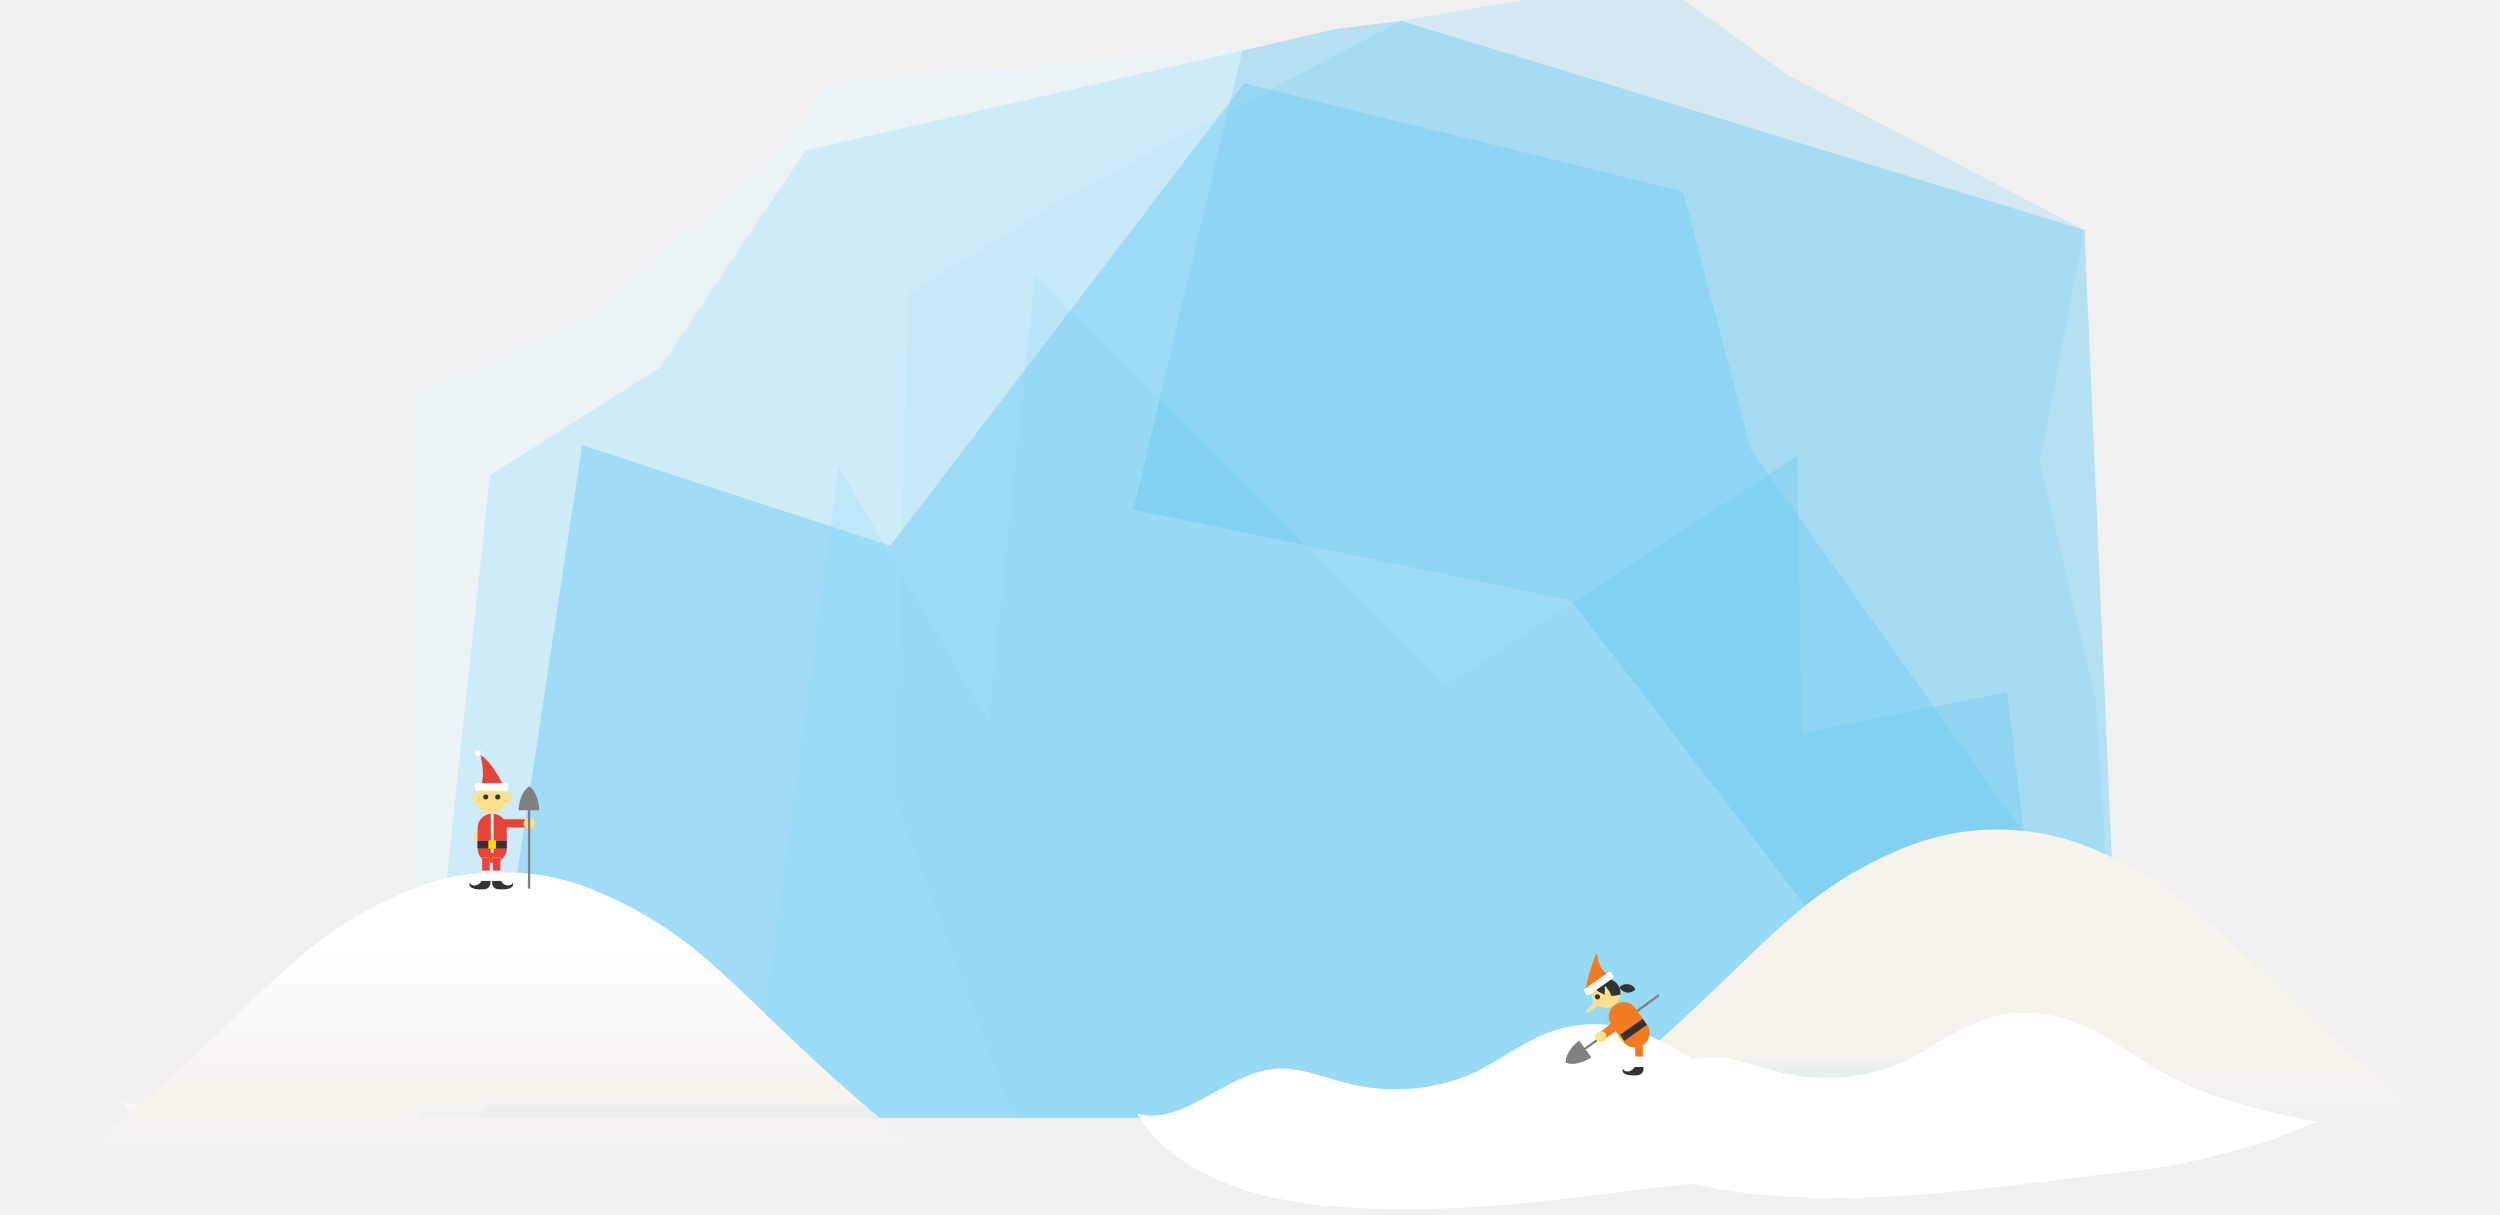
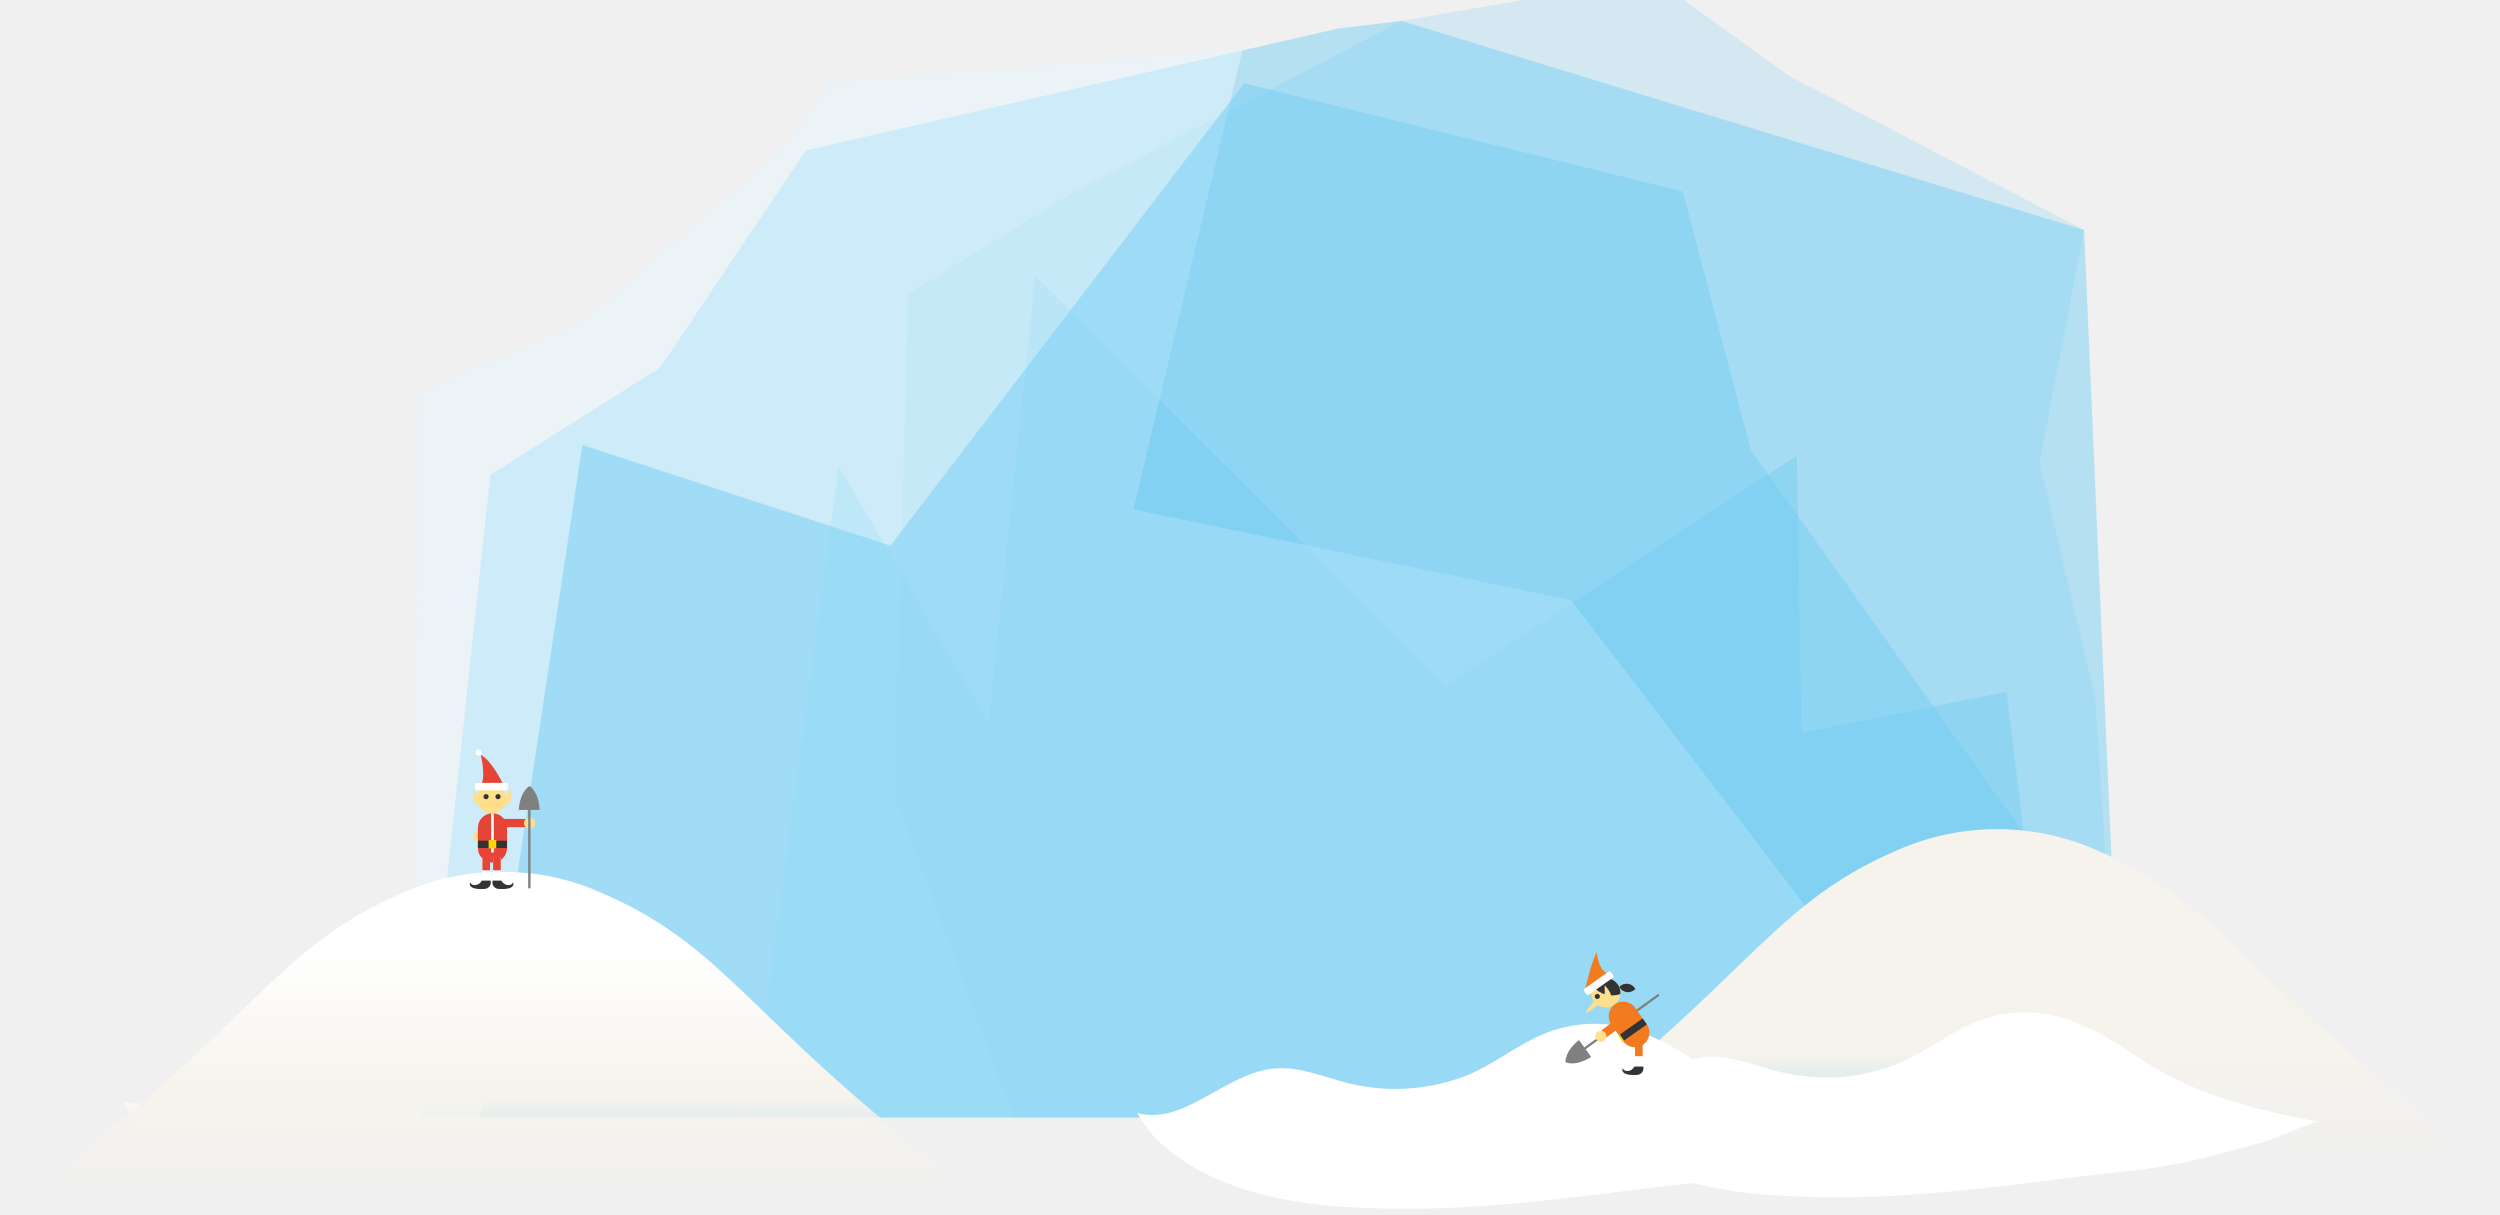
- <svg xmlns="http://www.w3.org/2000/svg" width="570" height="277" viewBox="0 0 570 277">
+ <svg xmlns="http://www.w3.org/2000/svg" width="375.9" height="182.6" viewBox="0 0 570 277">
  <defs>
    <linearGradient x1="50%" y1="30.791%" x2="50%" y2="77.705%" id="a">
      <stop stop-color="#FFF" offset="22%" />
      <stop stop-color="#FFF" stop-opacity=".67" offset="33%" />
      <stop stop-color="#FFF" stop-opacity="0" offset="79%" />
    </linearGradient>
    <linearGradient x1="50.002%" y1="16.722%" x2="50.002%" y2="96.204%" id="b">
      <stop stop-color="#FFF" offset="7%" />
      <stop stop-color="#F6F3EC" offset="62%" />
      <stop stop-color="#F6F3EC" stop-opacity="0" offset="100%" />
    </linearGradient>
    <linearGradient x1="50%" y1="16.722%" x2="50%" y2="96.216%" id="c">
      <stop stop-color="#F6F3EC" offset="7%" />
      <stop stop-color="#F6F3EC" offset="62%" />
      <stop stop-color="#F6F3EC" stop-opacity="0" offset="100%" />
    </linearGradient>
    <linearGradient x1="34474%" y1="24650%" x2="34474%" y2="26629%" id="d">
      <stop stop-color="#FFF" offset="22%" />
      <stop stop-color="#FFF" stop-opacity=".67" offset="33%" />
      <stop stop-color="#FFF" stop-opacity="0" offset="79%" />
    </linearGradient>
    <linearGradient x1="44298%" y1="24390%" x2="44298%" y2="26369%" id="e">
      <stop stop-color="#FFF" offset="22%" />
      <stop stop-color="#FFF" stop-opacity=".67" offset="33%" />
      <stop stop-color="#FFF" stop-opacity="0" offset="79%" />
    </linearGradient>
  </defs>
  <g fill="none" fill-rule="evenodd">
    <g opacity=".48">
      <path fill="#75CEF4" opacity=".5" d="M483.98 254.85l-6.15-95.32-12.7-54.17 10.12-52.89-67.32-35.18L383.96 0h-36.6L319.5 4.76l-74.72 39.08-37.67 23.18-3.23 114.28 27.19 73.55z" />
      <path fill="#00BFF0" opacity=".5" style="mix-blend-mode:multiply" d="M469.35 254.85l-11.77-97.06-46.76 9.34-1.08-63.22-80.01 52.41-93.74-93.38-10.6 101.77-34.18-58.26-19.97 148.4z" />
    </g>
    <path d="M198.9 255.8c-39.33-7.31-39.16-16.62-55.89-22.92a29.9 29.9 0 0 0-21.34 0c-7.1 2.67-12.64 7.77-19.77 10.3a44.8 44.8 0 0 1-25.41 1.37c-5.77-1.41-11.45-4-17.36-3.42-11.07 1.07-20.3 13-31.07 10.17 2.37 4.57 6.32 8.14 10.63 10.95 14.46 9.4 32.61 10.75 49.86 10.84 23.48.16 46-3.77 69-6.18 9.69-1 19.58-3.81 29-6.38 2-.53 12.07-4.79 12.35-4.73z" fill="url(#a)" />
    <path fill="#75CEF4" opacity=".48" d="M484.08 254.85l-8.83-202.38L319.5 4.76l-14.69 1.81L183.7 34.31l-33.22 49.53-38.76 24.48-15.69 146.53z" />
    <path fill="#E6F6FD" opacity=".5" d="M94.09 254.85l1.19-165.33 37.34-16.19 45.45-39.24 11.18-15.24 94.09-7.65-24.92 105 99.81 20.69 90.38 117.96z" />
    <path fill="#75CEF4" opacity=".5" d="M484.08 254.85L464.5 194.3l-65.28-91.74-15.5-58.89-100.07-24.69-80.69 105.47-70.24-22.95-23.21 153.35h19.91z" />
    <path d="M228.81 276.6c-57.3-40.82-60.72-59.69-91.88-73a53.34 53.34 0 0 0-22.53-4.7 53.34 53.34 0 0 0-22.53 4.7C60.72 216.91 57.3 235.78 0 276.6h228.81z" fill="url(#b)" />
    <circle fill="#FFDF8A" cx="109.12" cy="190.73" r="1.27" />
    <path d="M114.78 179.1s-2.73-5.7-5.22-6.88c0 0 1.31 5.34-.12 7l5.34-.12z" fill="#E64436" />
    <path d="M108.73 182.19a3.32 3.32 0 0 0 6.64 0 3.32 3.32 0 0 0-6.64 0z" fill="#FFDF8A" />
    <rect fill="#FFF" x="108.25" y="178.57" width="7.49" height="1.7" rx=".44" />
    <circle fill="#333" cx="113.48" cy="181.71" r=".59" />
    <circle fill="#333" cx="110.75" cy="181.71" r=".59" />
    <path fill="#E64436" d="M114.12 186.79h6.63v1.88h-6.63z" />
    <path d="M108.89 193.42a3.325 3.325 0 1 0 6.65 0v-4.59a3.325 3.325 0 1 0-6.65 0v4.59z" fill="#E64436" />
    <path fill="#FFF" d="M114.11 195.48v5.7h-1.74v-5.7" />
    <path fill="#E64436" d="M114.11 195.48v3.03h-1.74v-3.03" />
    <path d="M112.25 200.86h2c.67 1.31 2.41 1.31 2.65.36 0 0 .93 1.8-3.25 1.54a1.48 1.48 0 0 1-1.4-1.9z" fill="#333" />
    <path fill="#FFF" d="M109.92 195.48v5.7h1.74v-5.7" />
    <path fill="#E64436" d="M109.92 195.48v3.03h1.74v-3.03" />
    <path d="M111.78 200.86h-2c-.67 1.31-2.41 1.31-2.65.36 0 0-.93 1.8 3.25 1.54a1.48 1.48 0 0 0 1.4-1.9z" fill="#333" />
    <path d="M112.21 185.51v8.94" stroke="#FFF" stroke-width=".603" />
    <path fill="#333" d="M108.89 191.76h6.65v1.66h-6.65z" />
    <path fill="#FFD400" d="M111.34 191.6h1.74v1.9h-1.74z" />
    <circle fill="#FFF" cx="109.04" cy="171.66" r=".71" />
    <path d="M115.37 181.48l1.11-1.5s.63 3.88-1.5 3.4l.39-1.9zm-6.37 0l-1.11-1.5s-.63 3.88 1.5 3.4l-.39-1.9z" fill="#FFDF8A" />
    <circle fill="#FFDF8A" cx="120.67" cy="187.74" r="1.27" />
    <path d="M118.22 184.74s.05-3.88 2.45-5.46c0 0 2.11 1.23 2.29 5.46h-2.06v17.88h-.54v-17.88h-2.14z" fill="gray" />
    <path d="M569.79 266.83c-57.3-40.82-60.72-59.69-91.88-73a56.31 56.31 0 0 0-45.06 0c-31.16 13.28-34.57 32.16-91.88 73h228.82z" fill="url(#c)" />
    <path d="M430.16 258.4c-39.33-7.31-39.16-16.62-55.89-22.92a29.9 29.9 0 0 0-21.34 0c-7.1 2.67-12.64 7.77-19.77 10.3a44.8 44.8 0 0 1-25.41 1.37c-5.77-1.41-11.45-4-17.36-3.42-11.07 1.07-20.3 13-31.07 10.17 2.37 4.57 6.32 8.14 10.63 10.95 14.46 9.42 32.61 10.74 49.86 10.85 23.48.16 46-3.77 69-6.18 9.69-1 19.58-3.81 29-6.38 2-.56 12.07-4.8 12.35-4.74z" fill="url(#d)" />
    <path d="M528.4 255.8c-39.33-7.31-39.16-16.62-55.89-22.92a29.9 29.9 0 0 0-21.34 0c-7.1 2.67-12.64 7.77-19.77 10.3a44.8 44.8 0 0 1-25.4 1.36c-5.77-1.41-11.45-4-17.36-3.42-11.07 1.07-20.3 13-31.07 10.17 2.37 4.57 6.32 8.14 10.63 10.95 14.46 9.42 32.61 10.74 49.86 10.85 23.48.16 46-3.77 69-6.18 9.69-1 19.58-3.81 29-6.38 1.94-.53 12.06-4.79 12.34-4.73z" fill="url(#e)" />
    <g transform="translate(356 217)">
      <path d="M6.82 24.07S3.65 26.31.96 25.29c0 0-.24-2.44 3.08-5.06l1.21 1.67L22.12 9.66l.31.43L5.56 22.33l1.26 1.74z" fill="gray" />
      <path d="M5.35 9.09S6.73 2.66 8.08.25c0 0 .42 4.25 2.54 4.79L5.35 9.09z" fill="#F27B20" />
      <path d="M7.46 11.38a3.32 3.32 0 0 0 4.63.79 3.32 3.32 0 0 0 .79-4.63 3.32 3.32 0 0 0-4.63-.79 3.32 3.32 0 0 0-.79 4.63z" fill="#FFDF8A" />
      <path d="M7.21 7.95a3.32 3.32 0 0 1 6.27 1.79 5.71 5.71 0 0 1-6.27-1.79z" fill="#333" />
      <path d="M9.9 10.72v-3s2.76 2.8.74 3.65l-.74-.65z" fill="#FFDF8A" />
      <rect fill="#FFF" transform="rotate(-35.27 8.53 7.263)" x="4.785" y="6.413" width="7.49" height="1.7" rx=".44" />
      <circle fill="#333" transform="rotate(-35.27 8.22 10.283)" cx="8.221" cy="10.283" r=".59" />
      <path d="M14.07 20.46a3.325 3.325 0 1 0 5.43-3.84l-2.65-3.75a3.325 3.325 0 1 0-5.43 3.84l2.65 3.75z" fill="#F27B20" />
      <path fill="#FFF" d="M16.82 22.47v4.11h1.74v-4.11" />
      <path d="M18.16 20.24c-1.16 0-1.34.58-1.34 1.18v2.49h1.74V21.1l-.4-.86z" fill="#F27B20" />
      <path d="M18.68 26.27h-2c-.67 1.31-2.41 1.31-2.65.36 0 0-.93 1.8 3.24 1.54a1.48 1.48 0 0 0 1.41-1.9zm-5.56-7.127l5.43-3.84.958 1.356-5.43 3.84z" fill="#333" />
      <path fill="#FFD400" d="M12.865 19.125l.384-.271 1.097 1.55-.384.272z" />
      <path d="M7.75 11l-2 2.54c-.28.2 0 .6.41.31l3-2.15-1.41-.7z" fill="#FFDF8A" />
      <path fill="#F27B20" d="M8.86 18.29l3.79-2.96.87 1.93-3.86 2.83z" />
      <circle fill="#FFDF8A" transform="rotate(-35.27 9.018 19.39)" cx="9.018" cy="19.39" r="1.27" />
      <path d="M14.9 9.29a2.27 2.27 0 0 0 2-.72 2.27 2.27 0 0 0-3.67-.46 2.27 2.27 0 0 0 1.67 1.18z" fill="#333" />
    </g>
  </g>
</svg>
